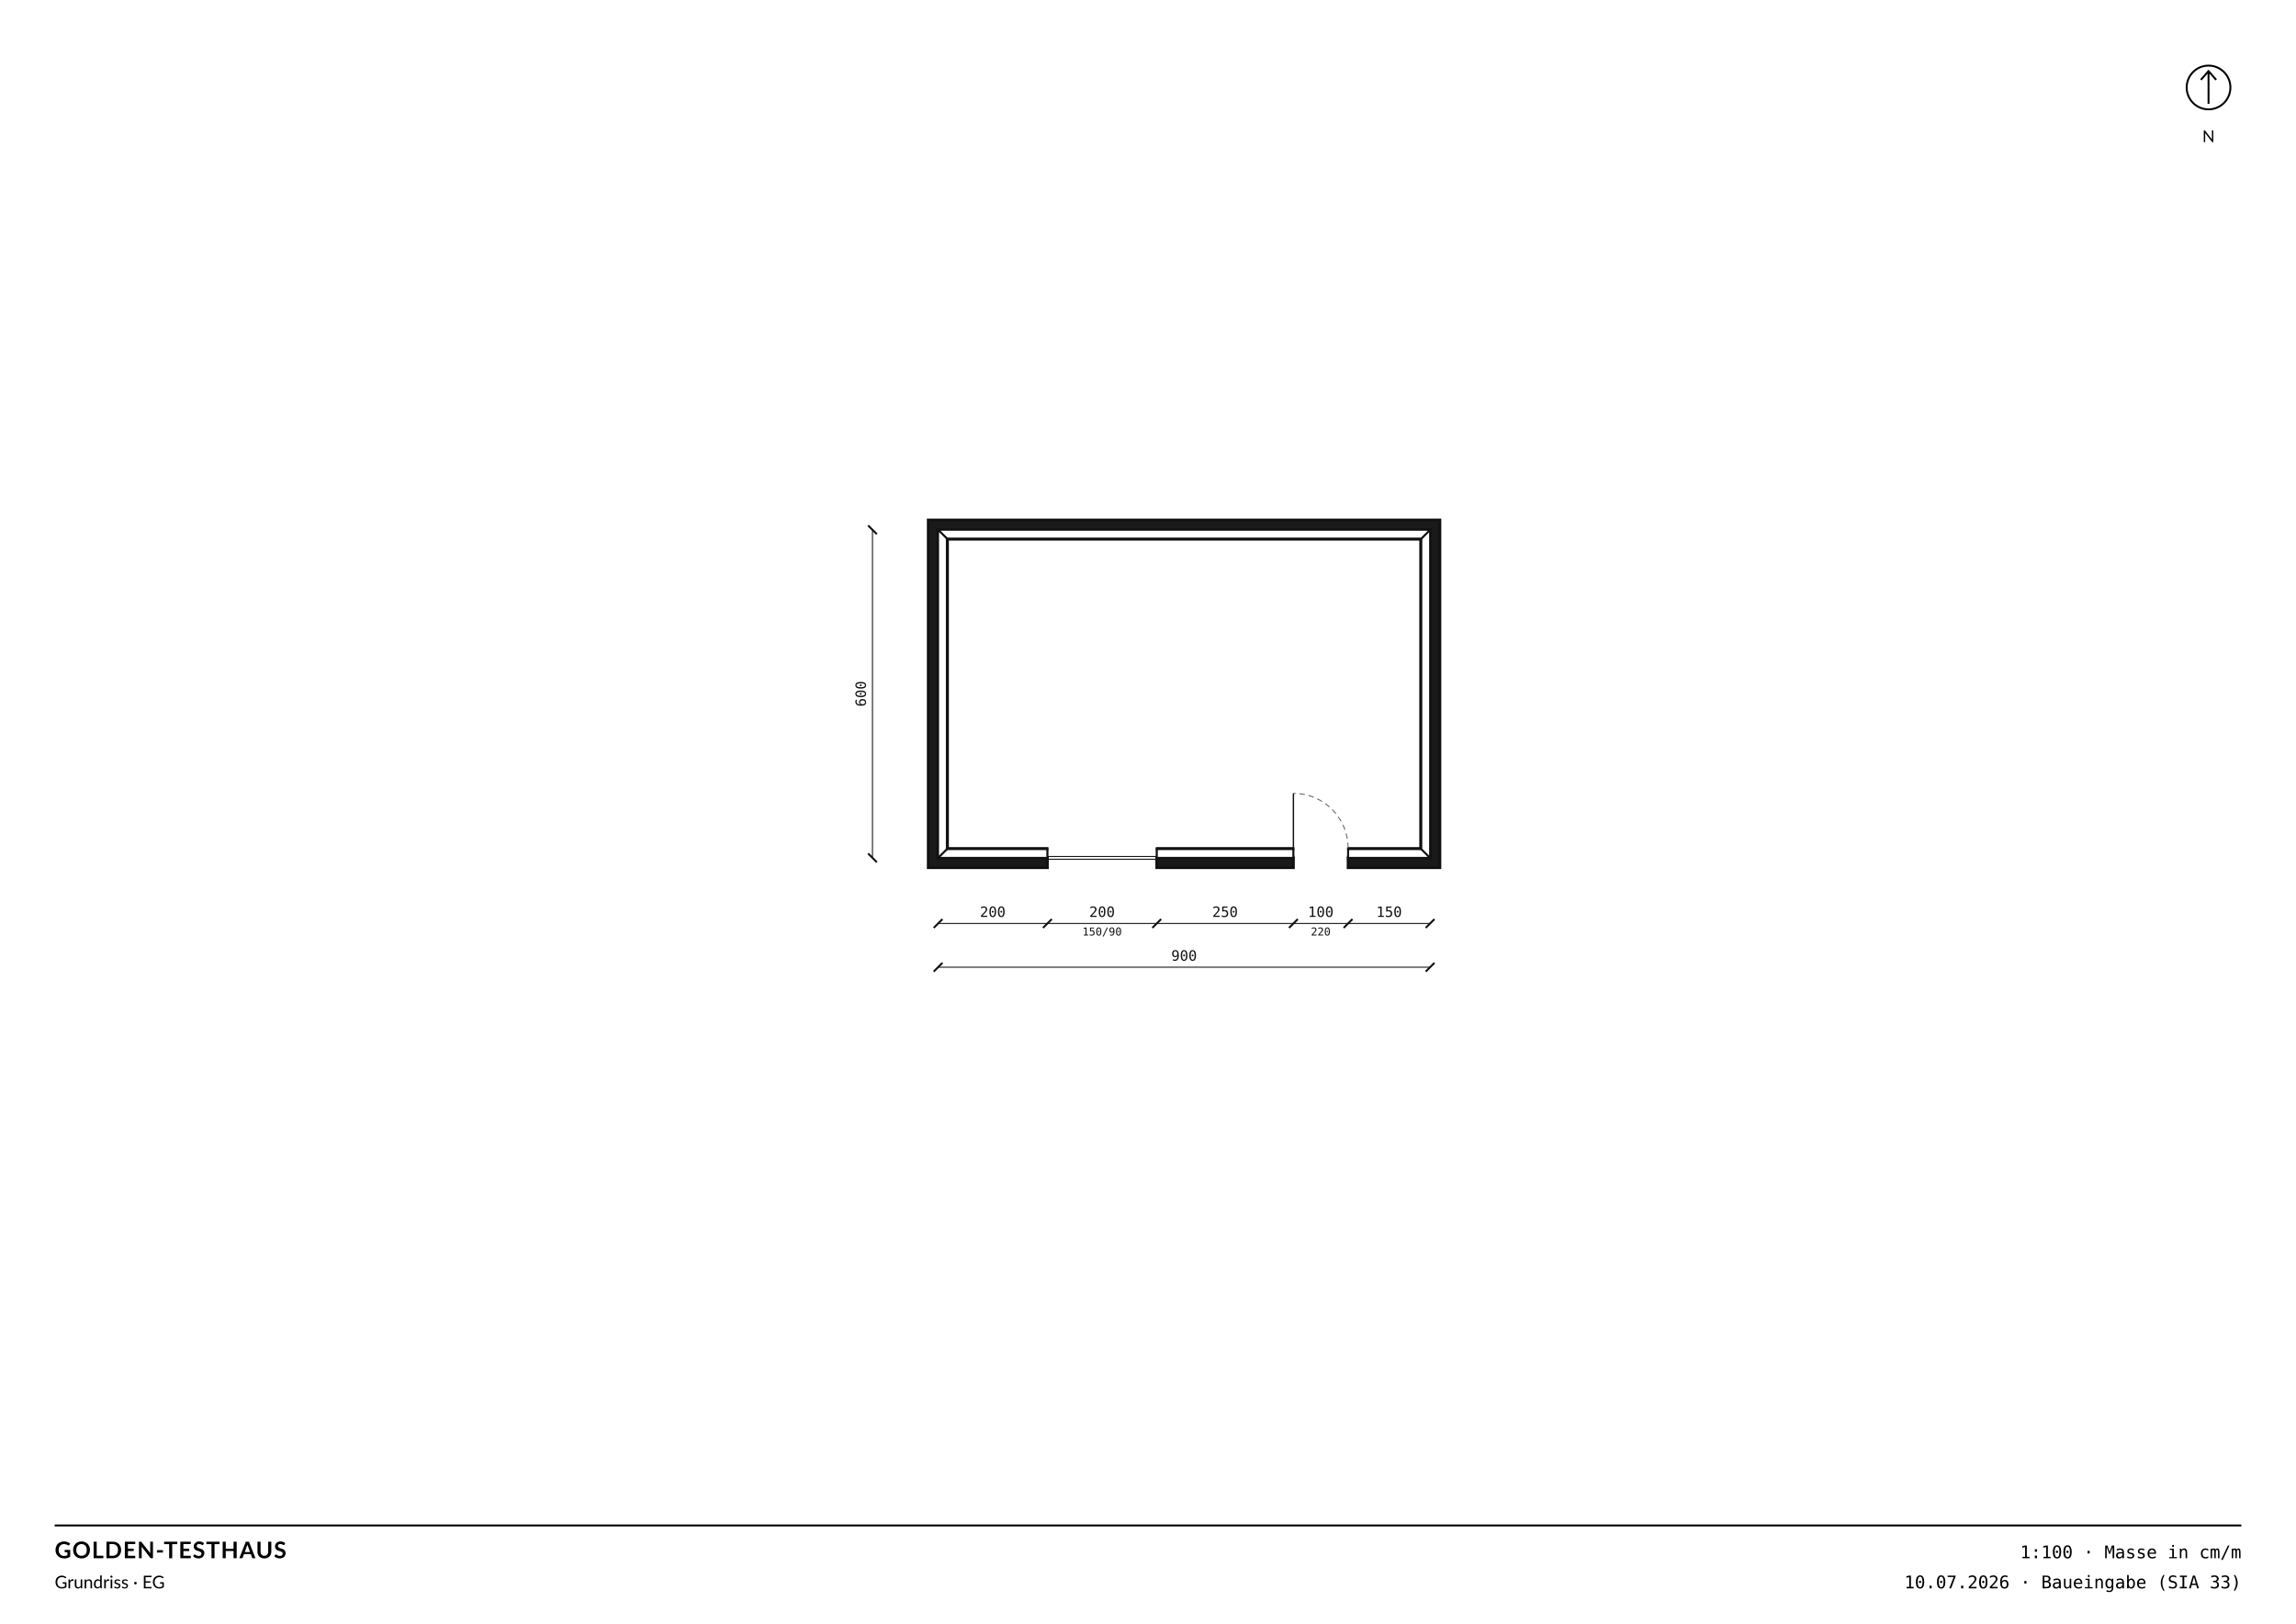
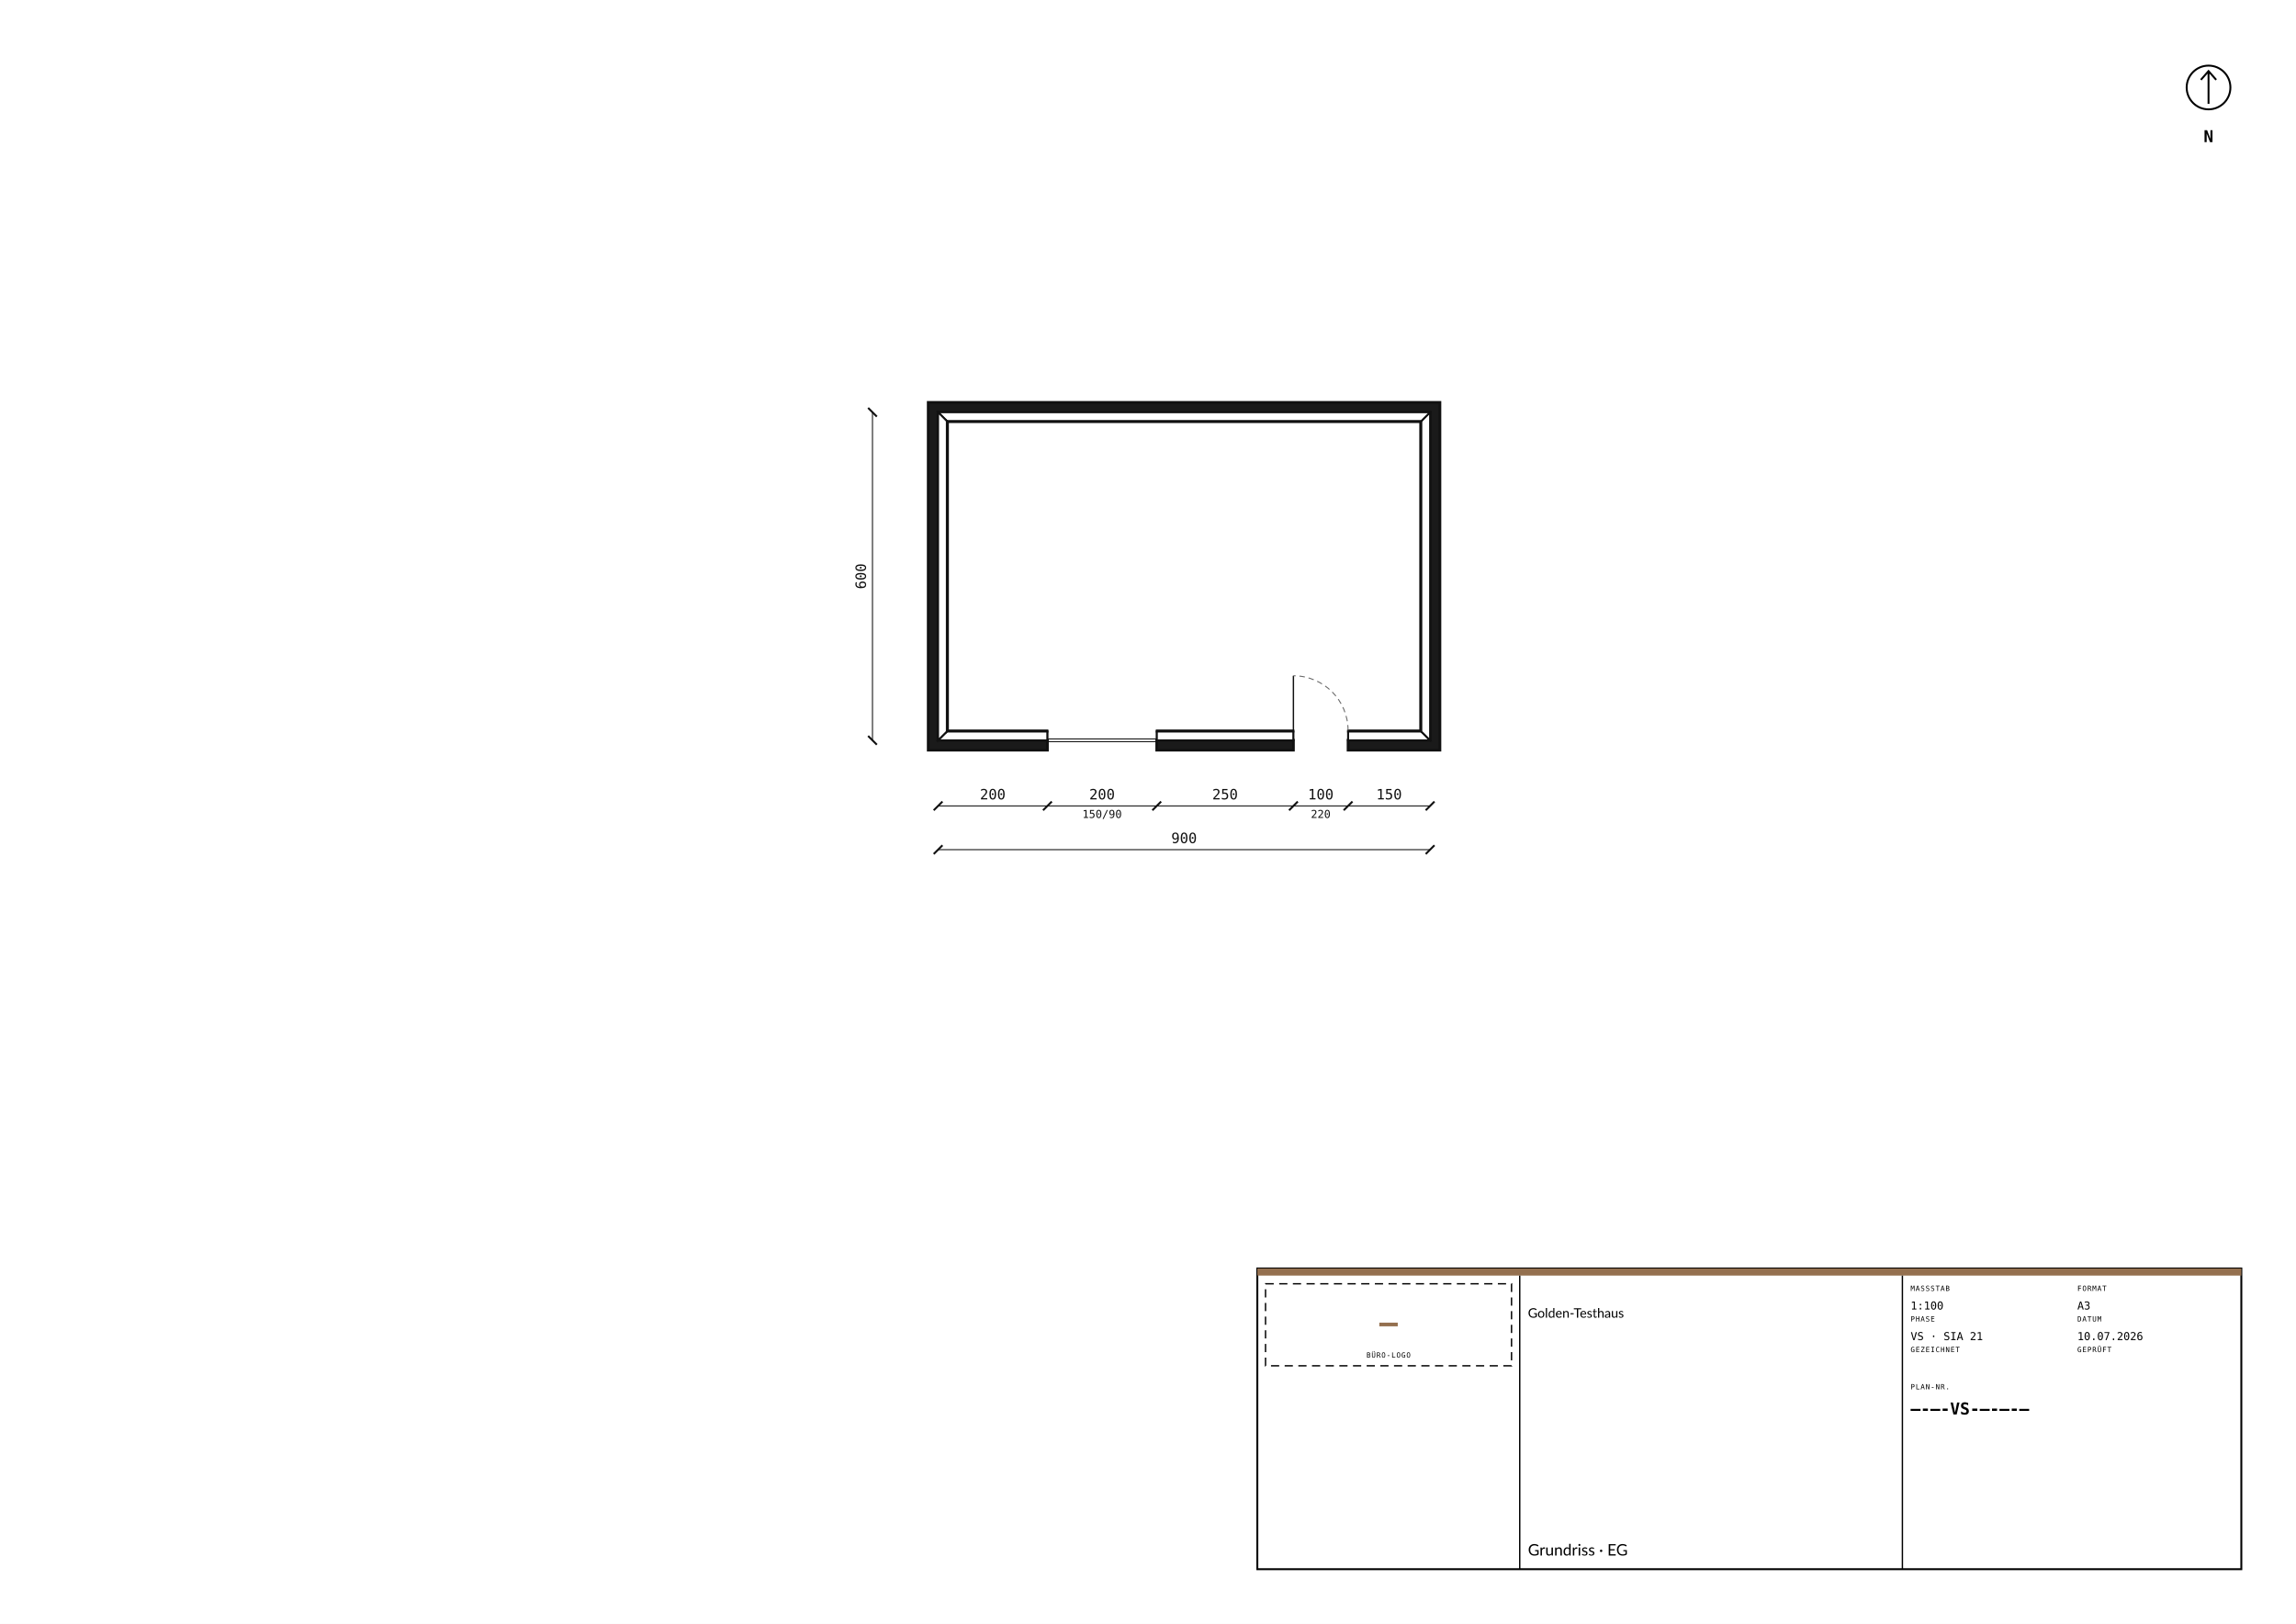
<svg xmlns="http://www.w3.org/2000/svg" width="420mm" height="297mm" viewBox="0 0 420 297" font-family="Helvetica, Arial, sans-serif">
  <rect width="420" height="297" fill="white" />
-   <g transform="translate(171.60, 156.90) scale(0.01)">
+   <g transform="translate(171.60, 135.40) scale(0.01)">
    <path d="M 2000 0 L 0 0 L 0 -6000 L 9000 -6000 L 9000 0 L 7500 0 L 7500 180 L 9180 180 L 9180 -6180 L -180 -6180 L -180 180 L 2000 180 Z M 6500 0 L 4000 0 L 4000 180 L 6500 180 Z" fill-rule="evenodd" fill="#1a1a1a" stroke="#111" stroke-width="50" />
    <path d="M 8840 -160 L 8820 -180 L 7500 -180 L 7500 -160 Z M 6500 -160 L 6500 -180 L 4000 -180 L 4000 -160 Z M 2000 -160 L 2000 -180 L 180 -180 L 160 -160 Z" fill-rule="evenodd" fill="#c9c9c9" stroke="#111" stroke-width="35" />
    <path d="M 9000 0 L 8840 -160 L 7500 -160 L 7500 0 Z M 6500 0 L 6500 -160 L 4000 -160 L 4000 0 Z M 2000 0 L 2000 -160 L 160 -160 L 0 0 Z" fill-rule="evenodd" fill="#ffffff" stroke="#111" stroke-width="35" />
    <path d="M 8820 -180 L 8820 -5820 L 8840 -5840 L 8840 -160 Z" fill-rule="evenodd" fill="#c9c9c9" stroke="#111" stroke-width="35" />
    <path d="M 8840 -160 L 8840 -5840 L 9000 -6000 L 9000 0 Z" fill-rule="evenodd" fill="#ffffff" stroke="#111" stroke-width="35" />
    <path d="M 8820 -5820 L 180 -5820 L 160 -5840 L 8840 -5840 Z" fill-rule="evenodd" fill="#c9c9c9" stroke="#111" stroke-width="35" />
    <path d="M 8840 -5840 L 160 -5840 L 0 -6000 L 9000 -6000 Z" fill-rule="evenodd" fill="#ffffff" stroke="#111" stroke-width="35" />
    <path d="M 180 -5820 L 180 -180 L 160 -160 L 160 -5840 Z" fill-rule="evenodd" fill="#c9c9c9" stroke="#111" stroke-width="35" />
    <path d="M 160 -5840 L 160 -160 L 0 0 L 0 -6000 Z" fill-rule="evenodd" fill="#ffffff" stroke="#111" stroke-width="35" />
    <line x1="2000" y1="-180" x2="2000" y2="180" stroke="#111" stroke-width="25" />
    <line x1="4000" y1="-180" x2="4000" y2="180" stroke="#111" stroke-width="25" />
    <line x1="2000" y1="25" x2="4000" y2="25" stroke="#111" stroke-width="18" />
    <line x1="2000" y1="-25" x2="4000" y2="-25" stroke="#111" stroke-width="18" />
    <line x1="6500" y1="-180" x2="6500" y2="180" stroke="#111" stroke-width="25" />
    <line x1="7500" y1="-180" x2="7500" y2="180" stroke="#111" stroke-width="25" />
    <line x1="6500" y1="-180" x2="6500" y2="-1180" stroke="#111" stroke-width="25" />
    <path d="M 7500 -180 A 1000 1000 0 0 0 6500 -1180" fill="none" stroke="#666" stroke-width="18" stroke-dasharray="100 70" />
    <g stroke="#111" fill="#111">
      <line x1="0" y1="1200" x2="9000" y2="1200" stroke-width="18" />
      <line x1="-80" y1="1280" x2="80" y2="1120" stroke-width="36" />
      <line x1="1920" y1="1280" x2="2080" y2="1120" stroke-width="36" />
      <line x1="3920" y1="1280" x2="4080" y2="1120" stroke-width="36" />
      <line x1="6420" y1="1280" x2="6580" y2="1120" stroke-width="36" />
      <line x1="7420" y1="1280" x2="7580" y2="1120" stroke-width="36" />
      <line x1="8920" y1="1280" x2="9080" y2="1120" stroke-width="36" />
      <text x="1000" y="1080" text-anchor="middle" font-size="260" font-family="'IBM Plex Mono', ui-monospace, monospace" stroke="none">200</text>
      <text x="3000" y="1080" text-anchor="middle" font-size="260" font-family="'IBM Plex Mono', ui-monospace, monospace" stroke="none">200</text>
      <text x="3000" y="1420" text-anchor="middle" font-size="200" font-family="'IBM Plex Mono', ui-monospace, monospace" stroke="none">150/90</text>
      <text x="5250" y="1080" text-anchor="middle" font-size="260" font-family="'IBM Plex Mono', ui-monospace, monospace" stroke="none">250</text>
      <text x="7000" y="1080" text-anchor="middle" font-size="260" font-family="'IBM Plex Mono', ui-monospace, monospace" stroke="none">100</text>
      <text x="7000" y="1420" text-anchor="middle" font-size="200" font-family="'IBM Plex Mono', ui-monospace, monospace" stroke="none">220</text>
      <text x="8250" y="1080" text-anchor="middle" font-size="260" font-family="'IBM Plex Mono', ui-monospace, monospace" stroke="none">150</text>
    </g>
    <g stroke="#111" fill="#111">
      <line x1="0" y1="2000" x2="9000" y2="2000" stroke-width="18" />
      <line x1="-80" y1="2080" x2="80" y2="1920" stroke-width="36" />
      <line x1="8920" y1="2080" x2="9080" y2="1920" stroke-width="36" />
      <text x="4500" y="1880" text-anchor="middle" font-size="260" font-family="'IBM Plex Mono', ui-monospace, monospace" stroke="none">900</text>
    </g>
    <g stroke="#111" fill="#111">
      <line x1="-1200" y1="0" x2="-1200" y2="-6000" stroke-width="18" />
      <line x1="-1280" y1="-80" x2="-1120" y2="80" stroke-width="36" />
      <line x1="-1280" y1="-6080" x2="-1120" y2="-5920" stroke-width="36" />
      <text x="-1320" y="-3000" text-anchor="middle" font-size="260" font-family="'IBM Plex Mono', ui-monospace, monospace" stroke="none" transform="rotate(-90 -1320 -3000)">600</text>
    </g>
  </g>
-   <g stroke="black" fill="none" stroke-width="0.35">
-     <circle cx="404" cy="16" r="4" />
-     <path d="M 404 19 L 404 13 M 402.6 14.6 L 404 13 L 405.4 14.6" />
-     <text x="404" y="26" text-anchor="middle" font-size="3" font-family="'Lato', Helvetica, Arial, sans-serif" stroke="none" fill="black">N</text>
+   <g data-teil="nordpfeil" stroke="black" fill="none" stroke-width="0.35">
+     <circle cx="404.00" cy="16.00" r="4" />
+     <path d="M 404.00 19.00 L 404.00 13.00 M 402.60 14.60 L 404.00 13.00 L 405.40 14.60" />
+     <text x="404.00" y="26.00" text-anchor="middle" font-family="'IBM Plex Mono', ui-monospace, monospace" font-size="3" font-feature-settings="'tnum'" font-weight="bold" stroke="none" fill="black">N</text>
  </g>
-   <g font-size="3.2">
-     <line x1="10" y1="279" x2="410" y2="279" stroke="black" stroke-width="0.35" />
-     <text x="10" y="285" font-weight="bold" font-family="'Lato', Helvetica, Arial, sans-serif" letter-spacing="0.04em" font-size="4.2">GOLDEN-TESTHAUS</text>
-     <text x="10" y="290.5" font-family="'Lato', Helvetica, Arial, sans-serif">Grundriss · EG</text>
-     <text x="410" y="285" text-anchor="end" font-family="'IBM Plex Mono', ui-monospace, monospace" font-feature-settings="'tnum'">1:100 · Masse in cm/m</text>
-     <text x="410" y="290.5" text-anchor="end" font-family="'IBM Plex Mono', ui-monospace, monospace" font-feature-settings="'tnum'">10.07.2026 · Baueingabe (SIA 33)</text>
+   <g data-teil="plankopf">
+     <rect x="230" y="232" width="180" height="55" fill="white" stroke="black" stroke-width="0.35" />
+     <rect x="230" y="232" width="180" height="1.3" fill="#94704F" />
+     <line x1="278" y1="233.3" x2="278" y2="287" stroke="black" stroke-width="0.25" />
+     <line x1="348" y1="233.3" x2="348" y2="287" stroke="black" stroke-width="0.25" />
+     <rect x="231.5" y="234.8" width="45" height="15" fill="none" stroke="black" stroke-width="0.25" stroke-dasharray="1.5 1" />
+     <text x="254.00" y="243.80" text-anchor="middle" font-family="'IBM Plex Mono', ui-monospace, monospace" font-size="5.6" font-feature-settings="'tnum'" font-weight="bold" fill="#94704F">—</text>
+     <text x="254.00" y="248.30" text-anchor="middle" font-family="'IBM Plex Mono', ui-monospace, monospace" font-size="1.3" font-feature-settings="'tnum'" letter-spacing="0.1em">BÜRO-LOGO</text>
+     <text x="279.50" y="241.00" text-anchor="start" font-family="'Lato', Helvetica, Arial, sans-serif" font-size="2.4">Golden-Testhaus</text>
+     <text x="279.50" y="284.50" text-anchor="start" font-family="'Lato', Helvetica, Arial, sans-serif" font-size="2.9">Grundriss · EG</text>
+     <text x="349.50" y="236.10" text-anchor="start" font-family="'IBM Plex Mono', ui-monospace, monospace" font-size="1.3" font-feature-settings="'tnum'" letter-spacing="0.1em">MASSSTAB</text>
+     <text x="349.50" y="239.50" text-anchor="start" font-family="'IBM Plex Mono', ui-monospace, monospace" font-size="2" font-feature-settings="'tnum'">1:100</text>
+     <text x="380.00" y="236.10" text-anchor="start" font-family="'IBM Plex Mono', ui-monospace, monospace" font-size="1.3" font-feature-settings="'tnum'" letter-spacing="0.1em">FORMAT</text>
+     <text x="380.00" y="239.50" text-anchor="start" font-family="'IBM Plex Mono', ui-monospace, monospace" font-size="2" font-feature-settings="'tnum'">A3</text>
+     <text x="349.50" y="241.70" text-anchor="start" font-family="'IBM Plex Mono', ui-monospace, monospace" font-size="1.3" font-feature-settings="'tnum'" letter-spacing="0.1em">PHASE</text>
+     <text x="349.50" y="245.10" text-anchor="start" font-family="'IBM Plex Mono', ui-monospace, monospace" font-size="2" font-feature-settings="'tnum'">VS · SIA 21</text>
+     <text x="380.00" y="241.70" text-anchor="start" font-family="'IBM Plex Mono', ui-monospace, monospace" font-size="1.3" font-feature-settings="'tnum'" letter-spacing="0.1em">DATUM</text>
+     <text x="380.00" y="245.10" text-anchor="start" font-family="'IBM Plex Mono', ui-monospace, monospace" font-size="2" font-feature-settings="'tnum'">10.07.2026</text>
+     <text x="349.50" y="247.30" text-anchor="start" font-family="'IBM Plex Mono', ui-monospace, monospace" font-size="1.3" font-feature-settings="'tnum'" letter-spacing="0.1em">GEZEICHNET</text>
+     <text x="380.00" y="247.30" text-anchor="start" font-family="'IBM Plex Mono', ui-monospace, monospace" font-size="1.3" font-feature-settings="'tnum'" letter-spacing="0.1em">GEPRÜFT</text>
+     <text x="349.50" y="254.10" text-anchor="start" font-family="'IBM Plex Mono', ui-monospace, monospace" font-size="1.3" font-feature-settings="'tnum'" letter-spacing="0.1em">PLAN-NR.</text>
+     <text x="349.50" y="258.70" text-anchor="start" font-family="'IBM Plex Mono', ui-monospace, monospace" font-size="3" font-feature-settings="'tnum'" font-weight="bold">—-—-VS-—-—-—</text>
  </g>
</svg>
